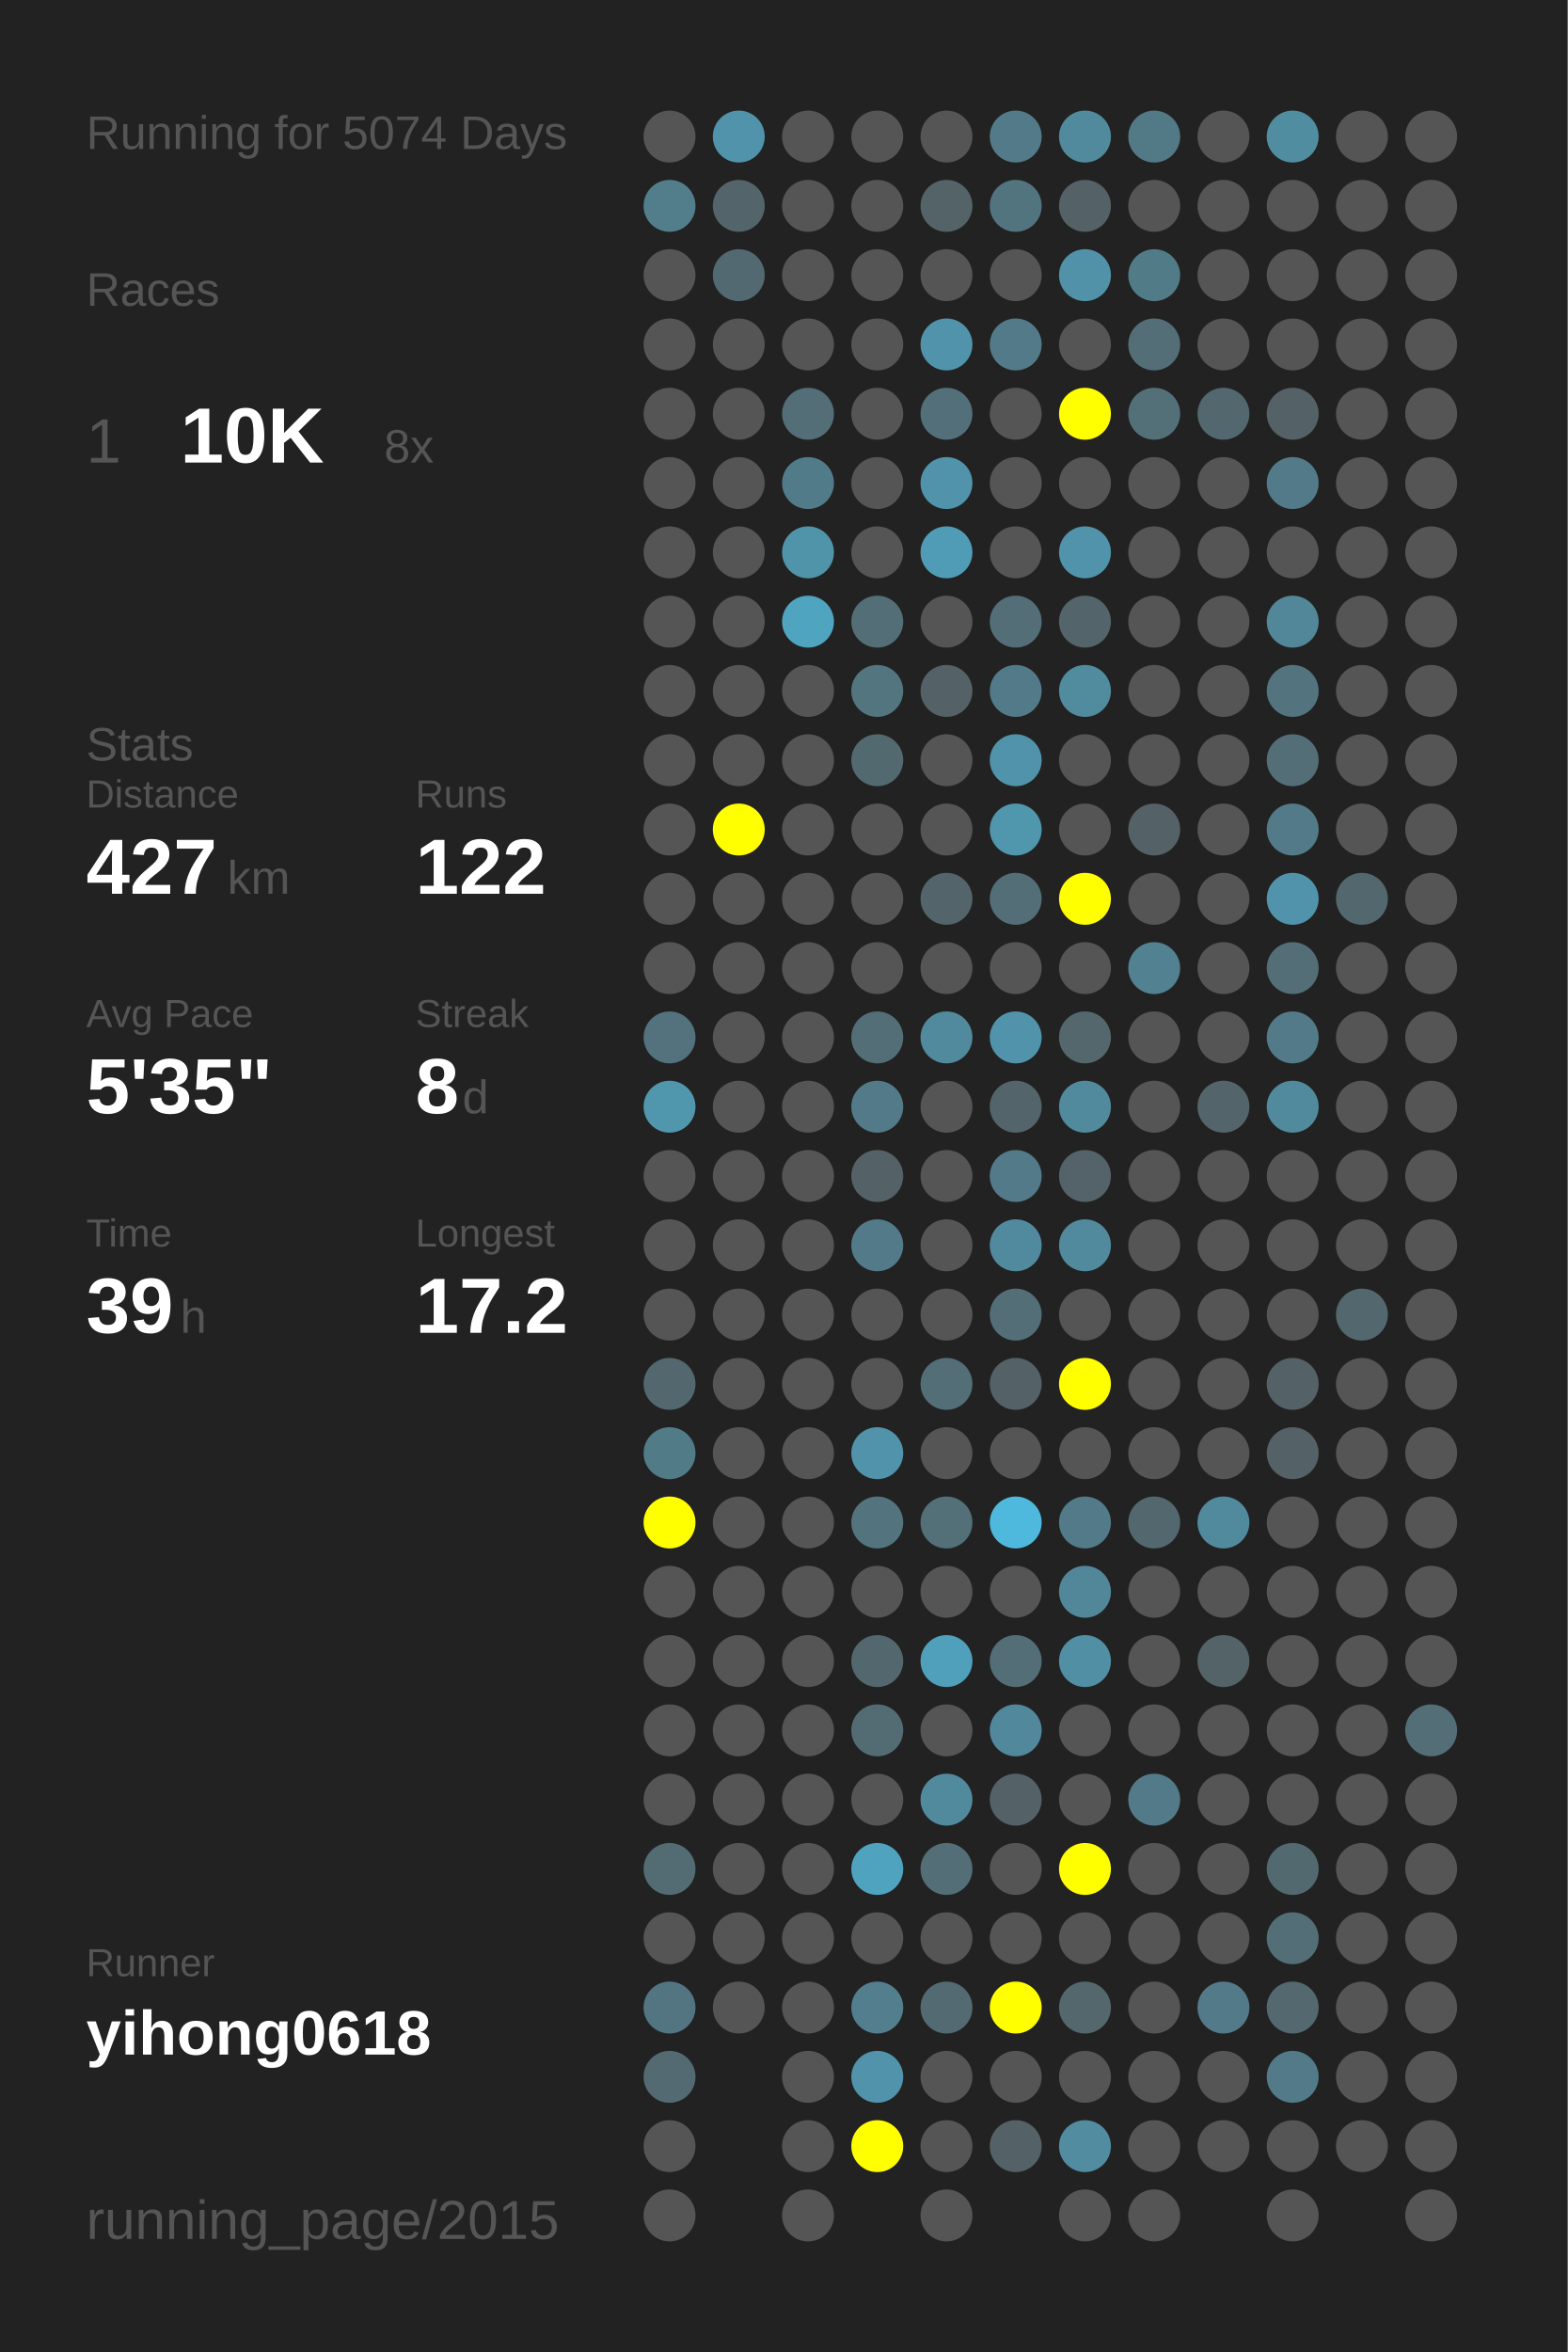
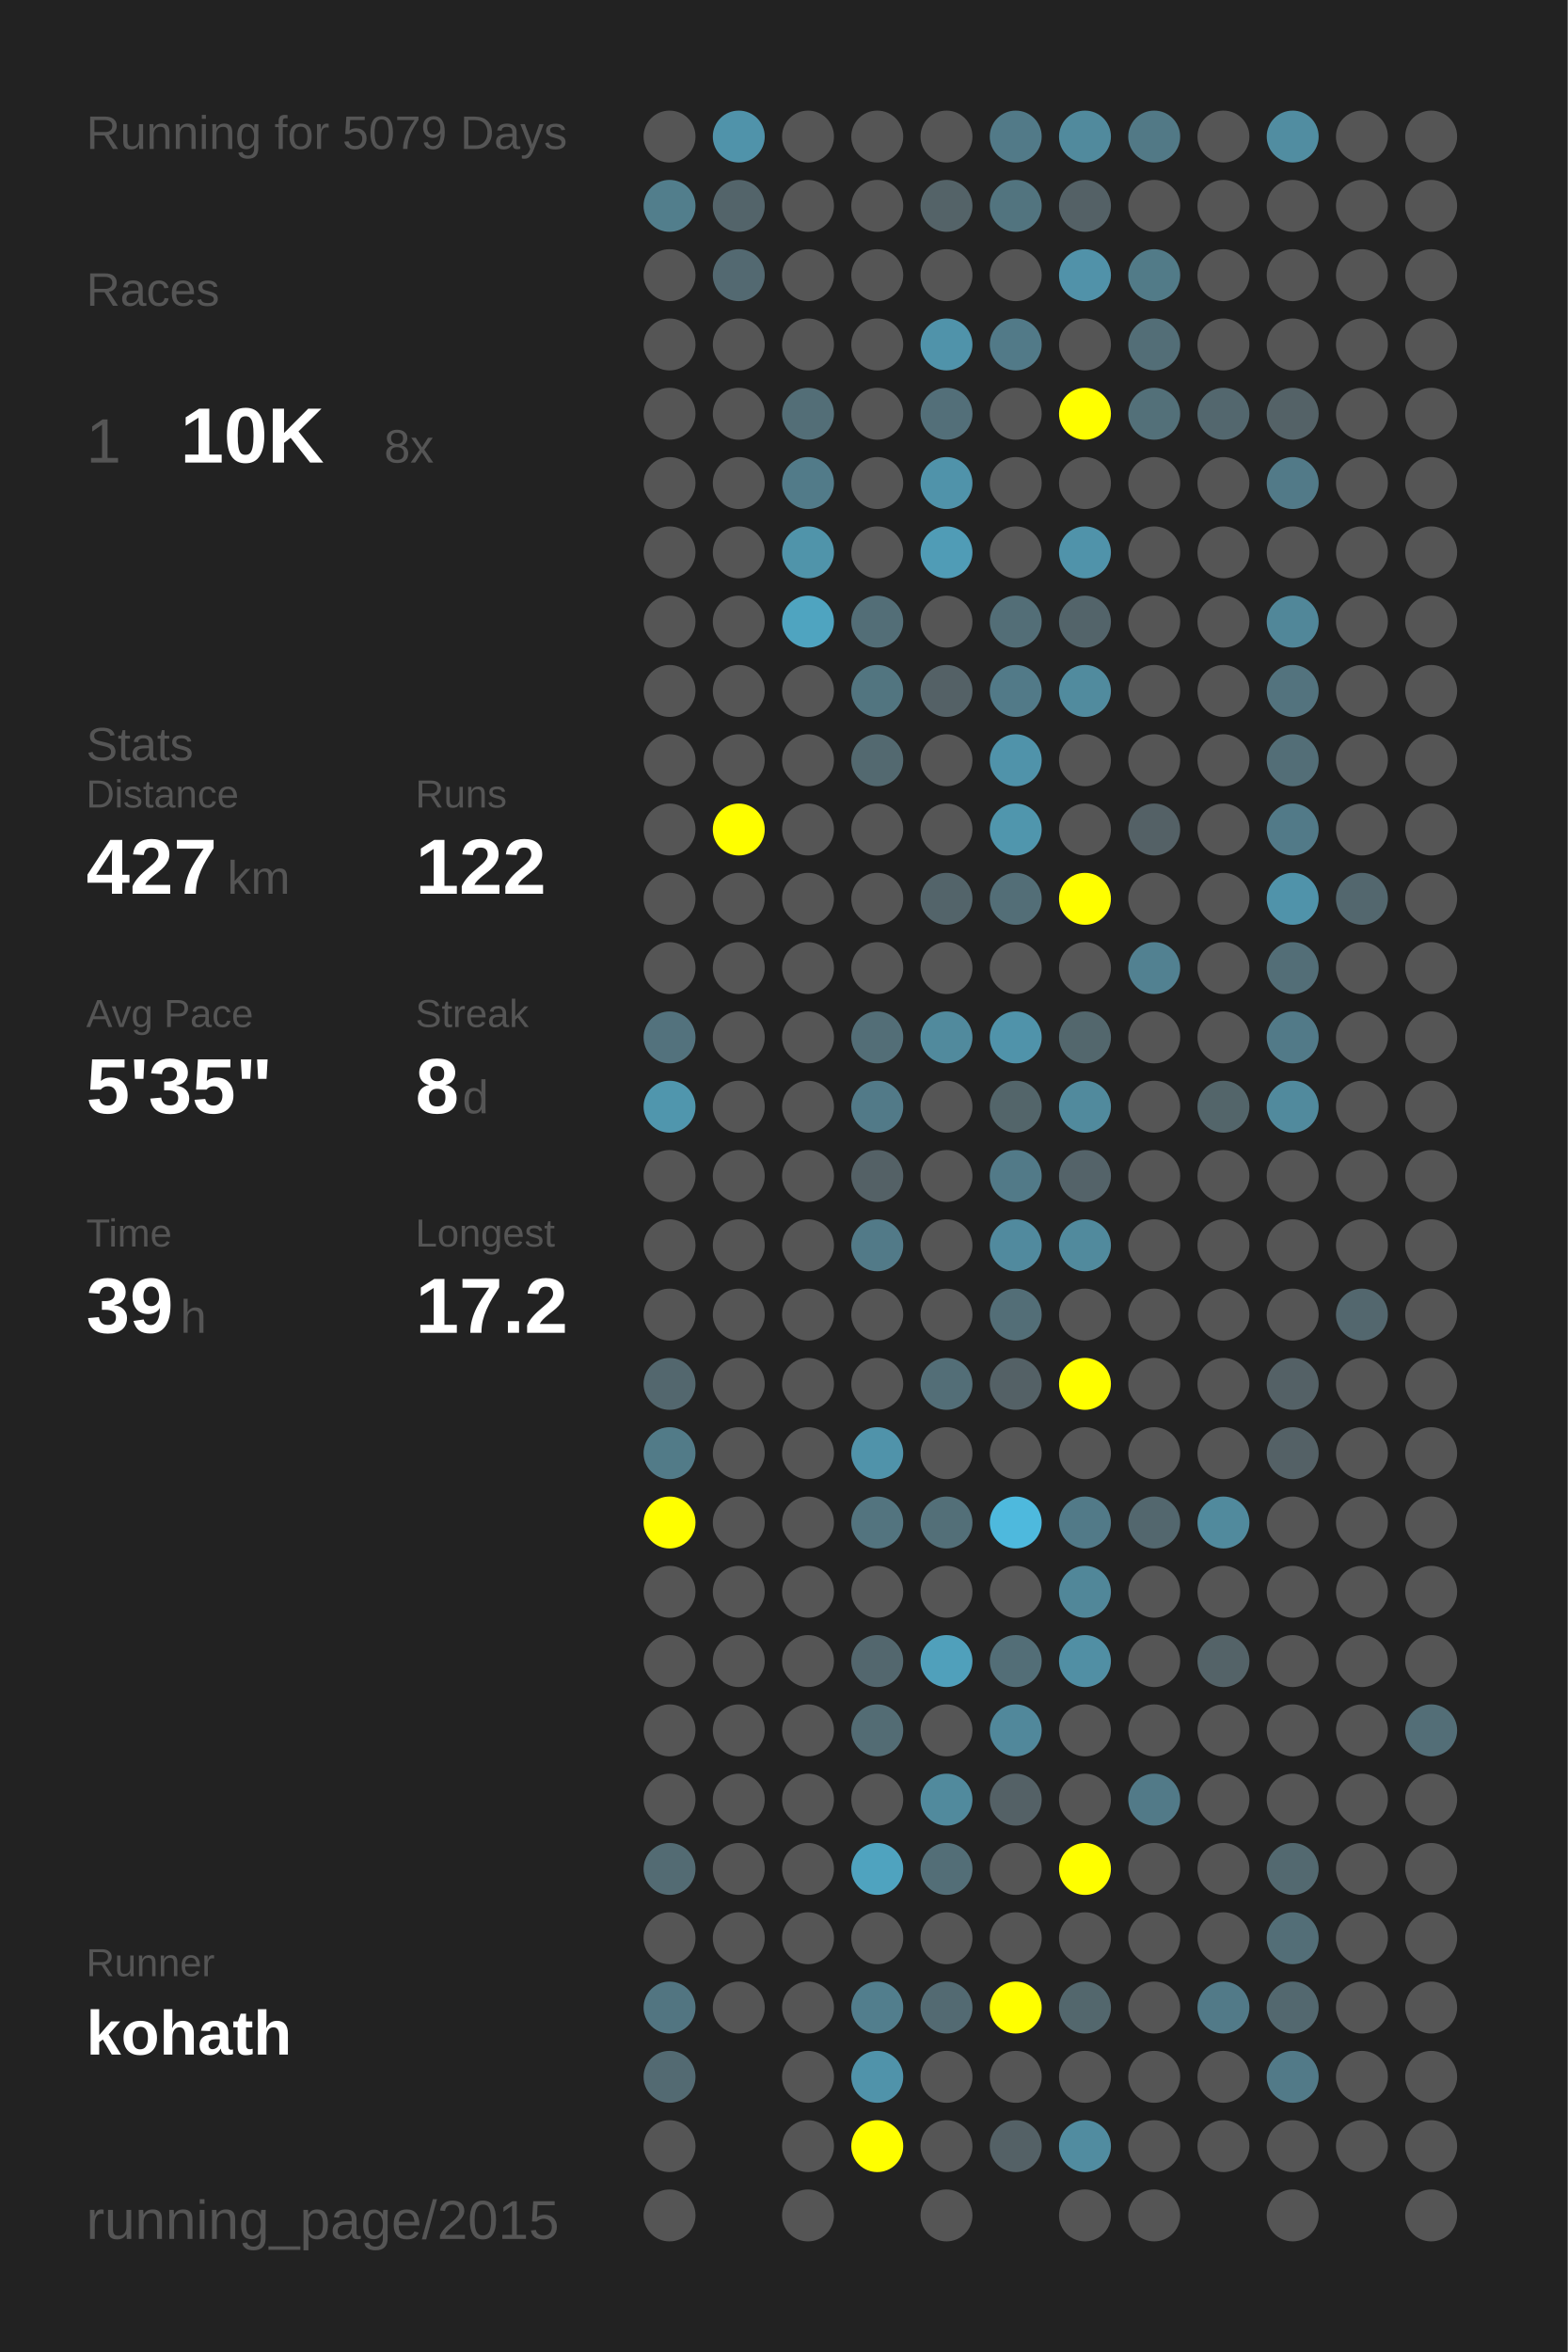
<svg xmlns="http://www.w3.org/2000/svg" baseProfile="full" height="300mm" version="1.1" viewBox="0,0,200,300" width="200mm">
  <defs />
  <rect fill="#222222" height="300" width="200" x="0" y="0" />
-   <text fill="#555555" style="font-size:6px; font-family:Arial;" x="11" y="19">Running for 5074 Days</text>
+   <text fill="#555555" style="font-size:6px; font-family:Arial;" x="11" y="19">Running for 5079 Days</text>
  <text fill="#555555" style="font-size:6px; font-family:Arial;" x="11" y="39">Races</text>
  <text fill="#555555" style="font-size:8px; font-family:Arial;" x="11" y="59">1</text>
  <text fill="#FFFFFF" style="font-size:10px; font-family:Arial; font-weight:bold;" x="23" y="59">10K</text>
  <text fill="#555555" style="font-size:6px; font-family:Arial;" x="49" y="59">8x</text>
  <text fill="#555555" style="font-size:6px; font-family:Arial;" x="11" y="97">Stats</text>
  <text fill="#555555" style="font-size:5px; font-family:Arial;" x="11" y="103">Distance</text>
  <text fill="#FFFFFF" style="font-size:10px; font-family:Arial; font-weight:bold;" x="11" y="114">427</text>
  <text fill="#555555" style="font-size:6px; font-family:Arial;" x="29" y="114">km</text>
  <text fill="#555555" style="font-size:5px; font-family:Arial;" x="53" y="103">Runs</text>
  <text fill="#FFFFFF" style="font-size:10px; font-family:Arial; font-weight:bold;" x="53" y="114">122</text>
  <text fill="#555555" style="font-size:5px; font-family:Arial;" x="11" y="131">Avg Pace</text>
  <text fill="#FFFFFF" style="font-size:10px; font-family:Arial; font-weight:bold;" x="11" y="142">5'35"</text>
  <text fill="#555555" style="font-size:5px; font-family:Arial;" x="53" y="131">Streak</text>
  <text fill="#FFFFFF" style="font-size:10px; font-family:Arial; font-weight:bold;" x="53" y="142">8</text>
  <text fill="#555555" style="font-size:6px; font-family:Arial;" x="59" y="142">d</text>
  <text fill="#555555" style="font-size:5px; font-family:Arial;" x="11" y="159">Time</text>
  <text fill="#FFFFFF" style="font-size:10px; font-family:Arial; font-weight:bold;" x="11" y="170">39</text>
  <text fill="#555555" style="font-size:6px; font-family:Arial;" x="23" y="170">h</text>
  <text fill="#555555" style="font-size:5px; font-family:Arial;" x="53" y="159">Longest</text>
  <text fill="#FFFFFF" style="font-size:10px; font-family:Arial; font-weight:bold;" x="53" y="170">17.2</text>
  <text fill="#555555" style="font-size:5px; font-family:Arial;" x="11" y="252.065">Runner</text>
-   <text fill="#FFFFFF" style="font-size:8px; font-family:Arial; font-weight:bold;" x="11" y="262.065">yihong0618</text>
+   <text fill="#FFFFFF" style="font-size:8px; font-family:Arial; font-weight:bold;" x="11" y="262.065">kohath</text>
  <text fill="#555555" style="font-size:7px; font-family:Arial;" x="11" y="285.581">running_page/2015</text>
  <circle cx="85.417" cy="17.419" fill="#555555" r="3.312" />
  <circle cx="85.417" cy="26.258" fill="#527e8c" r="3.312" />
  <circle cx="85.417" cy="35.097" fill="#555555" r="3.312" />
  <circle cx="85.417" cy="43.935" fill="#555555" r="3.312" />
  <circle cx="85.417" cy="52.774" fill="#555555" r="3.312" />
  <circle cx="85.417" cy="61.613" fill="#555555" r="3.312" />
  <circle cx="85.417" cy="70.452" fill="#555555" r="3.312" />
  <circle cx="85.417" cy="79.29" fill="#555555" r="3.312" />
  <circle cx="85.417" cy="88.129" fill="#555555" r="3.312" />
  <circle cx="85.417" cy="96.968" fill="#555555" r="3.312" />
  <circle cx="85.417" cy="105.806" fill="#555555" r="3.312" />
  <circle cx="85.417" cy="114.645" fill="#555555" r="3.312" />
  <circle cx="85.417" cy="123.484" fill="#555555" r="3.312" />
  <circle cx="85.417" cy="132.323" fill="#53727d" r="3.312" />
  <circle cx="85.417" cy="141.161" fill="#5096ad" r="3.312" />
  <circle cx="85.417" cy="150" fill="#555555" r="3.312" />
  <circle cx="85.417" cy="158.839" fill="#555555" r="3.312" />
  <circle cx="85.417" cy="167.677" fill="#555555" r="3.312" />
  <circle cx="85.417" cy="176.516" fill="#53676e" r="3.312" />
  <circle cx="85.417" cy="185.355" fill="#527b88" r="3.312" />
  <circle cx="85.417" cy="194.194" fill="#FFFF00" r="3.312" />
  <circle cx="85.417" cy="203.032" fill="#555555" r="3.312" />
  <circle cx="85.417" cy="211.871" fill="#555555" r="3.312" />
  <circle cx="85.417" cy="220.71" fill="#555555" r="3.312" />
  <circle cx="85.417" cy="229.548" fill="#555555" r="3.312" />
  <circle cx="85.417" cy="238.387" fill="#536b73" r="3.312" />
  <circle cx="85.417" cy="247.226" fill="#555555" r="3.312" />
  <circle cx="85.417" cy="256.065" fill="#527581" r="3.312" />
  <circle cx="85.417" cy="264.903" fill="#536a72" r="3.312" />
  <circle cx="85.417" cy="273.742" fill="#555555" r="3.312" />
  <circle cx="85.417" cy="282.581" fill="#555555" r="3.312" />
  <circle cx="94.25" cy="17.419" fill="#5093aa" r="3.312" />
  <circle cx="94.25" cy="26.258" fill="#53646a" r="3.312" />
  <circle cx="94.25" cy="35.097" fill="#536971" r="3.312" />
  <circle cx="94.25" cy="43.935" fill="#555555" r="3.312" />
  <circle cx="94.25" cy="52.774" fill="#555555" r="3.312" />
  <circle cx="94.25" cy="61.613" fill="#555555" r="3.312" />
  <circle cx="94.25" cy="70.452" fill="#555555" r="3.312" />
  <circle cx="94.25" cy="79.29" fill="#555555" r="3.312" />
  <circle cx="94.25" cy="88.129" fill="#555555" r="3.312" />
  <circle cx="94.25" cy="96.968" fill="#555555" r="3.312" />
  <circle cx="94.25" cy="105.806" fill="#FFFF00" r="3.312" />
  <circle cx="94.25" cy="114.645" fill="#555555" r="3.312" />
  <circle cx="94.25" cy="123.484" fill="#555555" r="3.312" />
  <circle cx="94.25" cy="132.323" fill="#555555" r="3.312" />
  <circle cx="94.25" cy="141.161" fill="#555555" r="3.312" />
  <circle cx="94.25" cy="150" fill="#555555" r="3.312" />
  <circle cx="94.25" cy="158.839" fill="#555555" r="3.312" />
  <circle cx="94.25" cy="167.677" fill="#555555" r="3.312" />
  <circle cx="94.25" cy="176.516" fill="#555555" r="3.312" />
  <circle cx="94.25" cy="185.355" fill="#555555" r="3.312" />
  <circle cx="94.25" cy="194.194" fill="#555555" r="3.312" />
  <circle cx="94.25" cy="203.032" fill="#555555" r="3.312" />
  <circle cx="94.25" cy="211.871" fill="#555555" r="3.312" />
  <circle cx="94.25" cy="220.71" fill="#555555" r="3.312" />
  <circle cx="94.25" cy="229.548" fill="#555555" r="3.312" />
  <circle cx="94.25" cy="238.387" fill="#555555" r="3.312" />
  <circle cx="94.25" cy="247.226" fill="#555555" r="3.312" />
  <circle cx="94.25" cy="256.065" fill="#555555" r="3.312" />
  <circle cx="103.083" cy="17.419" fill="#555555" r="3.312" />
  <circle cx="103.083" cy="26.258" fill="#555555" r="3.312" />
  <circle cx="103.083" cy="35.097" fill="#555555" r="3.312" />
  <circle cx="103.083" cy="43.935" fill="#555555" r="3.312" />
  <circle cx="103.083" cy="52.774" fill="#536e77" r="3.312" />
  <circle cx="103.083" cy="61.613" fill="#527b89" r="3.312" />
  <circle cx="103.083" cy="70.452" fill="#5094aa" r="3.312" />
  <circle cx="103.083" cy="79.29" fill="#4fa4c0" r="3.312" />
  <circle cx="103.083" cy="88.129" fill="#555555" r="3.312" />
  <circle cx="103.083" cy="96.968" fill="#555555" r="3.312" />
  <circle cx="103.083" cy="105.806" fill="#555555" r="3.312" />
  <circle cx="103.083" cy="114.645" fill="#555555" r="3.312" />
  <circle cx="103.083" cy="123.484" fill="#555555" r="3.312" />
  <circle cx="103.083" cy="132.323" fill="#555555" r="3.312" />
  <circle cx="103.083" cy="141.161" fill="#555555" r="3.312" />
  <circle cx="103.083" cy="150" fill="#555555" r="3.312" />
  <circle cx="103.083" cy="158.839" fill="#555555" r="3.312" />
  <circle cx="103.083" cy="167.677" fill="#555555" r="3.312" />
  <circle cx="103.083" cy="176.516" fill="#555555" r="3.312" />
  <circle cx="103.083" cy="185.355" fill="#555555" r="3.312" />
  <circle cx="103.083" cy="194.194" fill="#555555" r="3.312" />
  <circle cx="103.083" cy="203.032" fill="#555555" r="3.312" />
  <circle cx="103.083" cy="211.871" fill="#555555" r="3.312" />
  <circle cx="103.083" cy="220.71" fill="#555555" r="3.312" />
  <circle cx="103.083" cy="229.548" fill="#555555" r="3.312" />
  <circle cx="103.083" cy="238.387" fill="#555555" r="3.312" />
  <circle cx="103.083" cy="247.226" fill="#555555" r="3.312" />
  <circle cx="103.083" cy="256.065" fill="#555555" r="3.312" />
  <circle cx="103.083" cy="264.903" fill="#555555" r="3.312" />
  <circle cx="103.083" cy="273.742" fill="#555555" r="3.312" />
  <circle cx="103.083" cy="282.581" fill="#555555" r="3.312" />
  <circle cx="111.917" cy="17.419" fill="#555555" r="3.312" />
  <circle cx="111.917" cy="26.258" fill="#555555" r="3.312" />
  <circle cx="111.917" cy="35.097" fill="#555555" r="3.312" />
  <circle cx="111.917" cy="43.935" fill="#555555" r="3.312" />
  <circle cx="111.917" cy="52.774" fill="#555555" r="3.312" />
  <circle cx="111.917" cy="61.613" fill="#555555" r="3.312" />
  <circle cx="111.917" cy="70.452" fill="#555555" r="3.312" />
  <circle cx="111.917" cy="79.29" fill="#536e77" r="3.312" />
  <circle cx="111.917" cy="88.129" fill="#527580" r="3.312" />
  <circle cx="111.917" cy="96.968" fill="#536970" r="3.312" />
  <circle cx="111.917" cy="105.806" fill="#555555" r="3.312" />
  <circle cx="111.917" cy="114.645" fill="#555555" r="3.312" />
  <circle cx="111.917" cy="123.484" fill="#555555" r="3.312" />
  <circle cx="111.917" cy="132.323" fill="#536e77" r="3.312" />
  <circle cx="111.917" cy="141.161" fill="#527a88" r="3.312" />
  <circle cx="111.917" cy="150" fill="#546166" r="3.312" />
  <circle cx="111.917" cy="158.839" fill="#527a88" r="3.312" />
  <circle cx="111.917" cy="167.677" fill="#555555" r="3.312" />
  <circle cx="111.917" cy="176.516" fill="#555555" r="3.312" />
  <circle cx="111.917" cy="185.355" fill="#5093aa" r="3.312" />
  <circle cx="111.917" cy="194.194" fill="#53747f" r="3.312" />
  <circle cx="111.917" cy="203.032" fill="#555555" r="3.312" />
  <circle cx="111.917" cy="211.871" fill="#53676e" r="3.312" />
  <circle cx="111.917" cy="220.71" fill="#536c74" r="3.312" />
  <circle cx="111.917" cy="229.548" fill="#555555" r="3.312" />
  <circle cx="111.917" cy="238.387" fill="#4fa3bf" r="3.312" />
  <circle cx="111.917" cy="247.226" fill="#555555" r="3.312" />
  <circle cx="111.917" cy="256.065" fill="#527e8d" r="3.312" />
  <circle cx="111.917" cy="264.903" fill="#5093aa" r="3.312" />
  <circle cx="111.917" cy="273.742" fill="#FFFF00" r="3.312" />
  <circle cx="120.75" cy="17.419" fill="#555555" r="3.312" />
  <circle cx="120.75" cy="26.258" fill="#546368" r="3.312" />
  <circle cx="120.75" cy="35.097" fill="#555555" r="3.312" />
  <circle cx="120.75" cy="43.935" fill="#5093aa" r="3.312" />
  <circle cx="120.75" cy="52.774" fill="#536f79" r="3.312" />
  <circle cx="120.75" cy="61.613" fill="#5093aa" r="3.312" />
  <circle cx="120.75" cy="70.452" fill="#509cb6" r="3.312" />
  <circle cx="120.75" cy="79.29" fill="#555555" r="3.312" />
  <circle cx="120.75" cy="88.129" fill="#546166" r="3.312" />
  <circle cx="120.75" cy="96.968" fill="#555555" r="3.312" />
  <circle cx="120.75" cy="105.806" fill="#555555" r="3.312" />
  <circle cx="120.75" cy="114.645" fill="#53646a" r="3.312" />
  <circle cx="120.75" cy="123.484" fill="#555555" r="3.312" />
  <circle cx="120.75" cy="132.323" fill="#518a9d" r="3.312" />
  <circle cx="120.75" cy="141.161" fill="#555555" r="3.312" />
  <circle cx="120.75" cy="150" fill="#555555" r="3.312" />
  <circle cx="120.75" cy="158.839" fill="#555555" r="3.312" />
  <circle cx="120.75" cy="167.677" fill="#555555" r="3.312" />
  <circle cx="120.75" cy="176.516" fill="#536e77" r="3.312" />
  <circle cx="120.75" cy="185.355" fill="#555555" r="3.312" />
  <circle cx="120.75" cy="194.194" fill="#536f78" r="3.312" />
  <circle cx="120.75" cy="203.032" fill="#555555" r="3.312" />
  <circle cx="120.75" cy="211.871" fill="#50a0bb" r="3.312" />
  <circle cx="120.75" cy="220.71" fill="#555555" r="3.312" />
  <circle cx="120.75" cy="229.548" fill="#518a9d" r="3.312" />
  <circle cx="120.75" cy="238.387" fill="#536e77" r="3.312" />
  <circle cx="120.75" cy="247.226" fill="#555555" r="3.312" />
  <circle cx="120.75" cy="256.065" fill="#536a72" r="3.312" />
  <circle cx="120.75" cy="264.903" fill="#555555" r="3.312" />
  <circle cx="120.75" cy="273.742" fill="#555555" r="3.312" />
  <circle cx="120.75" cy="282.581" fill="#555555" r="3.312" />
  <circle cx="129.583" cy="17.419" fill="#527a88" r="3.312" />
  <circle cx="129.583" cy="26.258" fill="#52747f" r="3.312" />
  <circle cx="129.583" cy="35.097" fill="#555555" r="3.312" />
  <circle cx="129.583" cy="43.935" fill="#527a88" r="3.312" />
  <circle cx="129.583" cy="52.774" fill="#555555" r="3.312" />
  <circle cx="129.583" cy="61.613" fill="#555555" r="3.312" />
  <circle cx="129.583" cy="70.452" fill="#555555" r="3.312" />
  <circle cx="129.583" cy="79.29" fill="#536e77" r="3.312" />
  <circle cx="129.583" cy="88.129" fill="#527a88" r="3.312" />
  <circle cx="129.583" cy="96.968" fill="#5093aa" r="3.312" />
  <circle cx="129.583" cy="105.806" fill="#5096ad" r="3.312" />
  <circle cx="129.583" cy="114.645" fill="#536e77" r="3.312" />
  <circle cx="129.583" cy="123.484" fill="#555555" r="3.312" />
  <circle cx="129.583" cy="132.323" fill="#5093aa" r="3.312" />
  <circle cx="129.583" cy="141.161" fill="#53656a" r="3.312" />
  <circle cx="129.583" cy="150" fill="#527a88" r="3.312" />
  <circle cx="129.583" cy="158.839" fill="#518a9e" r="3.312" />
  <circle cx="129.583" cy="167.677" fill="#536e77" r="3.312" />
  <circle cx="129.583" cy="176.516" fill="#546166" r="3.312" />
  <circle cx="129.583" cy="185.355" fill="#555555" r="3.312" />
  <circle cx="129.583" cy="194.194" fill="#4eb9dd" r="3.312" />
  <circle cx="129.583" cy="203.032" fill="#555555" r="3.312" />
  <circle cx="129.583" cy="211.871" fill="#536e77" r="3.312" />
  <circle cx="129.583" cy="220.71" fill="#51889b" r="3.312" />
  <circle cx="129.583" cy="229.548" fill="#546166" r="3.312" />
  <circle cx="129.583" cy="238.387" fill="#555555" r="3.312" />
  <circle cx="129.583" cy="247.226" fill="#555555" r="3.312" />
  <circle cx="129.583" cy="256.065" fill="#FFFF00" r="3.312" />
  <circle cx="129.583" cy="264.903" fill="#555555" r="3.312" />
  <circle cx="129.583" cy="273.742" fill="#546166" r="3.312" />
  <circle cx="138.417" cy="17.419" fill="#518a9d" r="3.312" />
  <circle cx="138.417" cy="26.258" fill="#546166" r="3.312" />
  <circle cx="138.417" cy="35.097" fill="#5192a9" r="3.312" />
  <circle cx="138.417" cy="43.935" fill="#555555" r="3.312" />
  <circle cx="138.417" cy="52.774" fill="#FFFF00" r="3.312" />
  <circle cx="138.417" cy="61.613" fill="#555555" r="3.312" />
  <circle cx="138.417" cy="70.452" fill="#5093aa" r="3.312" />
  <circle cx="138.417" cy="79.29" fill="#53646a" r="3.312" />
  <circle cx="138.417" cy="88.129" fill="#518b9e" r="3.312" />
  <circle cx="138.417" cy="96.968" fill="#555555" r="3.312" />
  <circle cx="138.417" cy="105.806" fill="#555555" r="3.312" />
  <circle cx="138.417" cy="114.645" fill="#FFFF00" r="3.312" />
  <circle cx="138.417" cy="123.484" fill="#555555" r="3.312" />
  <circle cx="138.417" cy="132.323" fill="#53676d" r="3.312" />
  <circle cx="138.417" cy="141.161" fill="#518a9d" r="3.312" />
  <circle cx="138.417" cy="150" fill="#546369" r="3.312" />
  <circle cx="138.417" cy="158.839" fill="#518a9d" r="3.312" />
  <circle cx="138.417" cy="167.677" fill="#555555" r="3.312" />
  <circle cx="138.417" cy="176.516" fill="#FFFF00" r="3.312" />
  <circle cx="138.417" cy="185.355" fill="#555555" r="3.312" />
  <circle cx="138.417" cy="194.194" fill="#527a88" r="3.312" />
  <circle cx="138.417" cy="203.032" fill="#518799" r="3.312" />
  <circle cx="138.417" cy="211.871" fill="#518fa4" r="3.312" />
  <circle cx="138.417" cy="220.71" fill="#555555" r="3.312" />
  <circle cx="138.417" cy="229.548" fill="#555555" r="3.312" />
  <circle cx="138.417" cy="238.387" fill="#FFFF00" r="3.312" />
  <circle cx="138.417" cy="247.226" fill="#555555" r="3.312" />
  <circle cx="138.417" cy="256.065" fill="#53676d" r="3.312" />
  <circle cx="138.417" cy="264.903" fill="#555555" r="3.312" />
  <circle cx="138.417" cy="273.742" fill="#518ca0" r="3.312" />
  <circle cx="138.417" cy="282.581" fill="#555555" r="3.312" />
  <circle cx="147.25" cy="17.419" fill="#527986" r="3.312" />
  <circle cx="147.25" cy="26.258" fill="#555555" r="3.312" />
  <circle cx="147.25" cy="35.097" fill="#527b88" r="3.312" />
  <circle cx="147.25" cy="43.935" fill="#536e77" r="3.312" />
  <circle cx="147.25" cy="52.774" fill="#537079" r="3.312" />
  <circle cx="147.25" cy="61.613" fill="#555555" r="3.312" />
  <circle cx="147.25" cy="70.452" fill="#555555" r="3.312" />
  <circle cx="147.25" cy="79.29" fill="#555555" r="3.312" />
  <circle cx="147.25" cy="88.129" fill="#555555" r="3.312" />
  <circle cx="147.25" cy="96.968" fill="#555555" r="3.312" />
  <circle cx="147.25" cy="105.806" fill="#546166" r="3.312" />
  <circle cx="147.25" cy="114.645" fill="#555555" r="3.312" />
  <circle cx="147.25" cy="123.484" fill="#528191" r="3.312" />
  <circle cx="147.25" cy="132.323" fill="#555555" r="3.312" />
  <circle cx="147.25" cy="141.161" fill="#555555" r="3.312" />
  <circle cx="147.25" cy="150" fill="#555555" r="3.312" />
  <circle cx="147.25" cy="158.839" fill="#555555" r="3.312" />
  <circle cx="147.25" cy="167.677" fill="#555555" r="3.312" />
  <circle cx="147.25" cy="176.516" fill="#555555" r="3.312" />
  <circle cx="147.25" cy="185.355" fill="#555555" r="3.312" />
  <circle cx="147.25" cy="194.194" fill="#53676e" r="3.312" />
  <circle cx="147.25" cy="203.032" fill="#555555" r="3.312" />
  <circle cx="147.25" cy="211.871" fill="#555555" r="3.312" />
  <circle cx="147.25" cy="220.71" fill="#555555" r="3.312" />
  <circle cx="147.25" cy="229.548" fill="#527a88" r="3.312" />
  <circle cx="147.25" cy="238.387" fill="#555555" r="3.312" />
  <circle cx="147.25" cy="247.226" fill="#555555" r="3.312" />
  <circle cx="147.25" cy="256.065" fill="#555555" r="3.312" />
  <circle cx="147.25" cy="264.903" fill="#555555" r="3.312" />
  <circle cx="147.25" cy="273.742" fill="#555555" r="3.312" />
  <circle cx="147.25" cy="282.581" fill="#555555" r="3.312" />
  <circle cx="156.083" cy="17.419" fill="#555555" r="3.312" />
  <circle cx="156.083" cy="26.258" fill="#555555" r="3.312" />
  <circle cx="156.083" cy="35.097" fill="#555555" r="3.312" />
  <circle cx="156.083" cy="43.935" fill="#555555" r="3.312" />
  <circle cx="156.083" cy="52.774" fill="#53676e" r="3.312" />
  <circle cx="156.083" cy="61.613" fill="#555555" r="3.312" />
  <circle cx="156.083" cy="70.452" fill="#555555" r="3.312" />
  <circle cx="156.083" cy="79.29" fill="#555555" r="3.312" />
  <circle cx="156.083" cy="88.129" fill="#555555" r="3.312" />
  <circle cx="156.083" cy="96.968" fill="#555555" r="3.312" />
  <circle cx="156.083" cy="105.806" fill="#555555" r="3.312" />
  <circle cx="156.083" cy="114.645" fill="#555555" r="3.312" />
  <circle cx="156.083" cy="123.484" fill="#555555" r="3.312" />
  <circle cx="156.083" cy="132.323" fill="#555555" r="3.312" />
  <circle cx="156.083" cy="141.161" fill="#53656a" r="3.312" />
  <circle cx="156.083" cy="150" fill="#555555" r="3.312" />
  <circle cx="156.083" cy="158.839" fill="#555555" r="3.312" />
  <circle cx="156.083" cy="167.677" fill="#555555" r="3.312" />
  <circle cx="156.083" cy="176.516" fill="#555555" r="3.312" />
  <circle cx="156.083" cy="185.355" fill="#555555" r="3.312" />
  <circle cx="156.083" cy="194.194" fill="#518a9d" r="3.312" />
  <circle cx="156.083" cy="203.032" fill="#555555" r="3.312" />
  <circle cx="156.083" cy="211.871" fill="#546368" r="3.312" />
  <circle cx="156.083" cy="220.71" fill="#555555" r="3.312" />
  <circle cx="156.083" cy="229.548" fill="#555555" r="3.312" />
  <circle cx="156.083" cy="238.387" fill="#555555" r="3.312" />
  <circle cx="156.083" cy="247.226" fill="#555555" r="3.312" />
  <circle cx="156.083" cy="256.065" fill="#527a88" r="3.312" />
  <circle cx="156.083" cy="264.903" fill="#555555" r="3.312" />
  <circle cx="156.083" cy="273.742" fill="#555555" r="3.312" />
  <circle cx="164.917" cy="17.419" fill="#518da1" r="3.312" />
  <circle cx="164.917" cy="26.258" fill="#555555" r="3.312" />
  <circle cx="164.917" cy="35.097" fill="#555555" r="3.312" />
  <circle cx="164.917" cy="43.935" fill="#555555" r="3.312" />
  <circle cx="164.917" cy="52.774" fill="#546267" r="3.312" />
  <circle cx="164.917" cy="61.613" fill="#527a88" r="3.312" />
  <circle cx="164.917" cy="70.452" fill="#555555" r="3.312" />
  <circle cx="164.917" cy="79.29" fill="#518799" r="3.312" />
  <circle cx="164.917" cy="88.129" fill="#53737e" r="3.312" />
  <circle cx="164.917" cy="96.968" fill="#536e77" r="3.312" />
  <circle cx="164.917" cy="105.806" fill="#527a88" r="3.312" />
  <circle cx="164.917" cy="114.645" fill="#5093aa" r="3.312" />
  <circle cx="164.917" cy="123.484" fill="#536e77" r="3.312" />
  <circle cx="164.917" cy="132.323" fill="#527a88" r="3.312" />
  <circle cx="164.917" cy="141.161" fill="#518a9d" r="3.312" />
  <circle cx="164.917" cy="150" fill="#555555" r="3.312" />
  <circle cx="164.917" cy="158.839" fill="#555555" r="3.312" />
  <circle cx="164.917" cy="167.677" fill="#555555" r="3.312" />
  <circle cx="164.917" cy="176.516" fill="#546166" r="3.312" />
  <circle cx="164.917" cy="185.355" fill="#546166" r="3.312" />
  <circle cx="164.917" cy="194.194" fill="#555555" r="3.312" />
  <circle cx="164.917" cy="203.032" fill="#555555" r="3.312" />
  <circle cx="164.917" cy="211.871" fill="#555555" r="3.312" />
  <circle cx="164.917" cy="220.71" fill="#555555" r="3.312" />
  <circle cx="164.917" cy="229.548" fill="#555555" r="3.312" />
  <circle cx="164.917" cy="238.387" fill="#536970" r="3.312" />
  <circle cx="164.917" cy="247.226" fill="#536e77" r="3.312" />
  <circle cx="164.917" cy="256.065" fill="#53686f" r="3.312" />
  <circle cx="164.917" cy="264.903" fill="#527a88" r="3.312" />
  <circle cx="164.917" cy="273.742" fill="#555555" r="3.312" />
  <circle cx="164.917" cy="282.581" fill="#555555" r="3.312" />
  <circle cx="173.75" cy="17.419" fill="#555555" r="3.312" />
  <circle cx="173.75" cy="26.258" fill="#555555" r="3.312" />
  <circle cx="173.75" cy="35.097" fill="#555555" r="3.312" />
  <circle cx="173.75" cy="43.935" fill="#555555" r="3.312" />
  <circle cx="173.75" cy="52.774" fill="#555555" r="3.312" />
  <circle cx="173.75" cy="61.613" fill="#555555" r="3.312" />
  <circle cx="173.75" cy="70.452" fill="#555555" r="3.312" />
  <circle cx="173.75" cy="79.29" fill="#555555" r="3.312" />
  <circle cx="173.75" cy="88.129" fill="#555555" r="3.312" />
  <circle cx="173.75" cy="96.968" fill="#555555" r="3.312" />
  <circle cx="173.75" cy="105.806" fill="#555555" r="3.312" />
  <circle cx="173.75" cy="114.645" fill="#53676e" r="3.312" />
  <circle cx="173.75" cy="123.484" fill="#555555" r="3.312" />
  <circle cx="173.75" cy="132.323" fill="#555555" r="3.312" />
  <circle cx="173.75" cy="141.161" fill="#555555" r="3.312" />
  <circle cx="173.75" cy="150" fill="#555555" r="3.312" />
  <circle cx="173.75" cy="158.839" fill="#555555" r="3.312" />
  <circle cx="173.75" cy="167.677" fill="#53676e" r="3.312" />
  <circle cx="173.75" cy="176.516" fill="#555555" r="3.312" />
  <circle cx="173.75" cy="185.355" fill="#555555" r="3.312" />
  <circle cx="173.75" cy="194.194" fill="#555555" r="3.312" />
  <circle cx="173.75" cy="203.032" fill="#555555" r="3.312" />
  <circle cx="173.75" cy="211.871" fill="#555555" r="3.312" />
  <circle cx="173.75" cy="220.71" fill="#555555" r="3.312" />
  <circle cx="173.75" cy="229.548" fill="#555555" r="3.312" />
  <circle cx="173.75" cy="238.387" fill="#555555" r="3.312" />
  <circle cx="173.75" cy="247.226" fill="#555555" r="3.312" />
  <circle cx="173.75" cy="256.065" fill="#555555" r="3.312" />
  <circle cx="173.75" cy="264.903" fill="#555555" r="3.312" />
  <circle cx="173.75" cy="273.742" fill="#555555" r="3.312" />
  <circle cx="182.583" cy="17.419" fill="#555555" r="3.312" />
  <circle cx="182.583" cy="26.258" fill="#555555" r="3.312" />
  <circle cx="182.583" cy="35.097" fill="#555555" r="3.312" />
  <circle cx="182.583" cy="43.935" fill="#555555" r="3.312" />
  <circle cx="182.583" cy="52.774" fill="#555555" r="3.312" />
  <circle cx="182.583" cy="61.613" fill="#555555" r="3.312" />
  <circle cx="182.583" cy="70.452" fill="#555555" r="3.312" />
  <circle cx="182.583" cy="79.29" fill="#555555" r="3.312" />
  <circle cx="182.583" cy="88.129" fill="#555555" r="3.312" />
  <circle cx="182.583" cy="96.968" fill="#555555" r="3.312" />
  <circle cx="182.583" cy="105.806" fill="#555555" r="3.312" />
  <circle cx="182.583" cy="114.645" fill="#555555" r="3.312" />
  <circle cx="182.583" cy="123.484" fill="#555555" r="3.312" />
  <circle cx="182.583" cy="132.323" fill="#555555" r="3.312" />
  <circle cx="182.583" cy="141.161" fill="#555555" r="3.312" />
  <circle cx="182.583" cy="150" fill="#555555" r="3.312" />
  <circle cx="182.583" cy="158.839" fill="#555555" r="3.312" />
  <circle cx="182.583" cy="167.677" fill="#555555" r="3.312" />
  <circle cx="182.583" cy="176.516" fill="#555555" r="3.312" />
  <circle cx="182.583" cy="185.355" fill="#555555" r="3.312" />
  <circle cx="182.583" cy="194.194" fill="#555555" r="3.312" />
  <circle cx="182.583" cy="203.032" fill="#555555" r="3.312" />
  <circle cx="182.583" cy="211.871" fill="#555555" r="3.312" />
  <circle cx="182.583" cy="220.71" fill="#536e77" r="3.312" />
  <circle cx="182.583" cy="229.548" fill="#555555" r="3.312" />
  <circle cx="182.583" cy="238.387" fill="#555555" r="3.312" />
  <circle cx="182.583" cy="247.226" fill="#555555" r="3.312" />
  <circle cx="182.583" cy="256.065" fill="#555555" r="3.312" />
  <circle cx="182.583" cy="264.903" fill="#555555" r="3.312" />
  <circle cx="182.583" cy="273.742" fill="#555555" r="3.312" />
  <circle cx="182.583" cy="282.581" fill="#555555" r="3.312" />
</svg>
